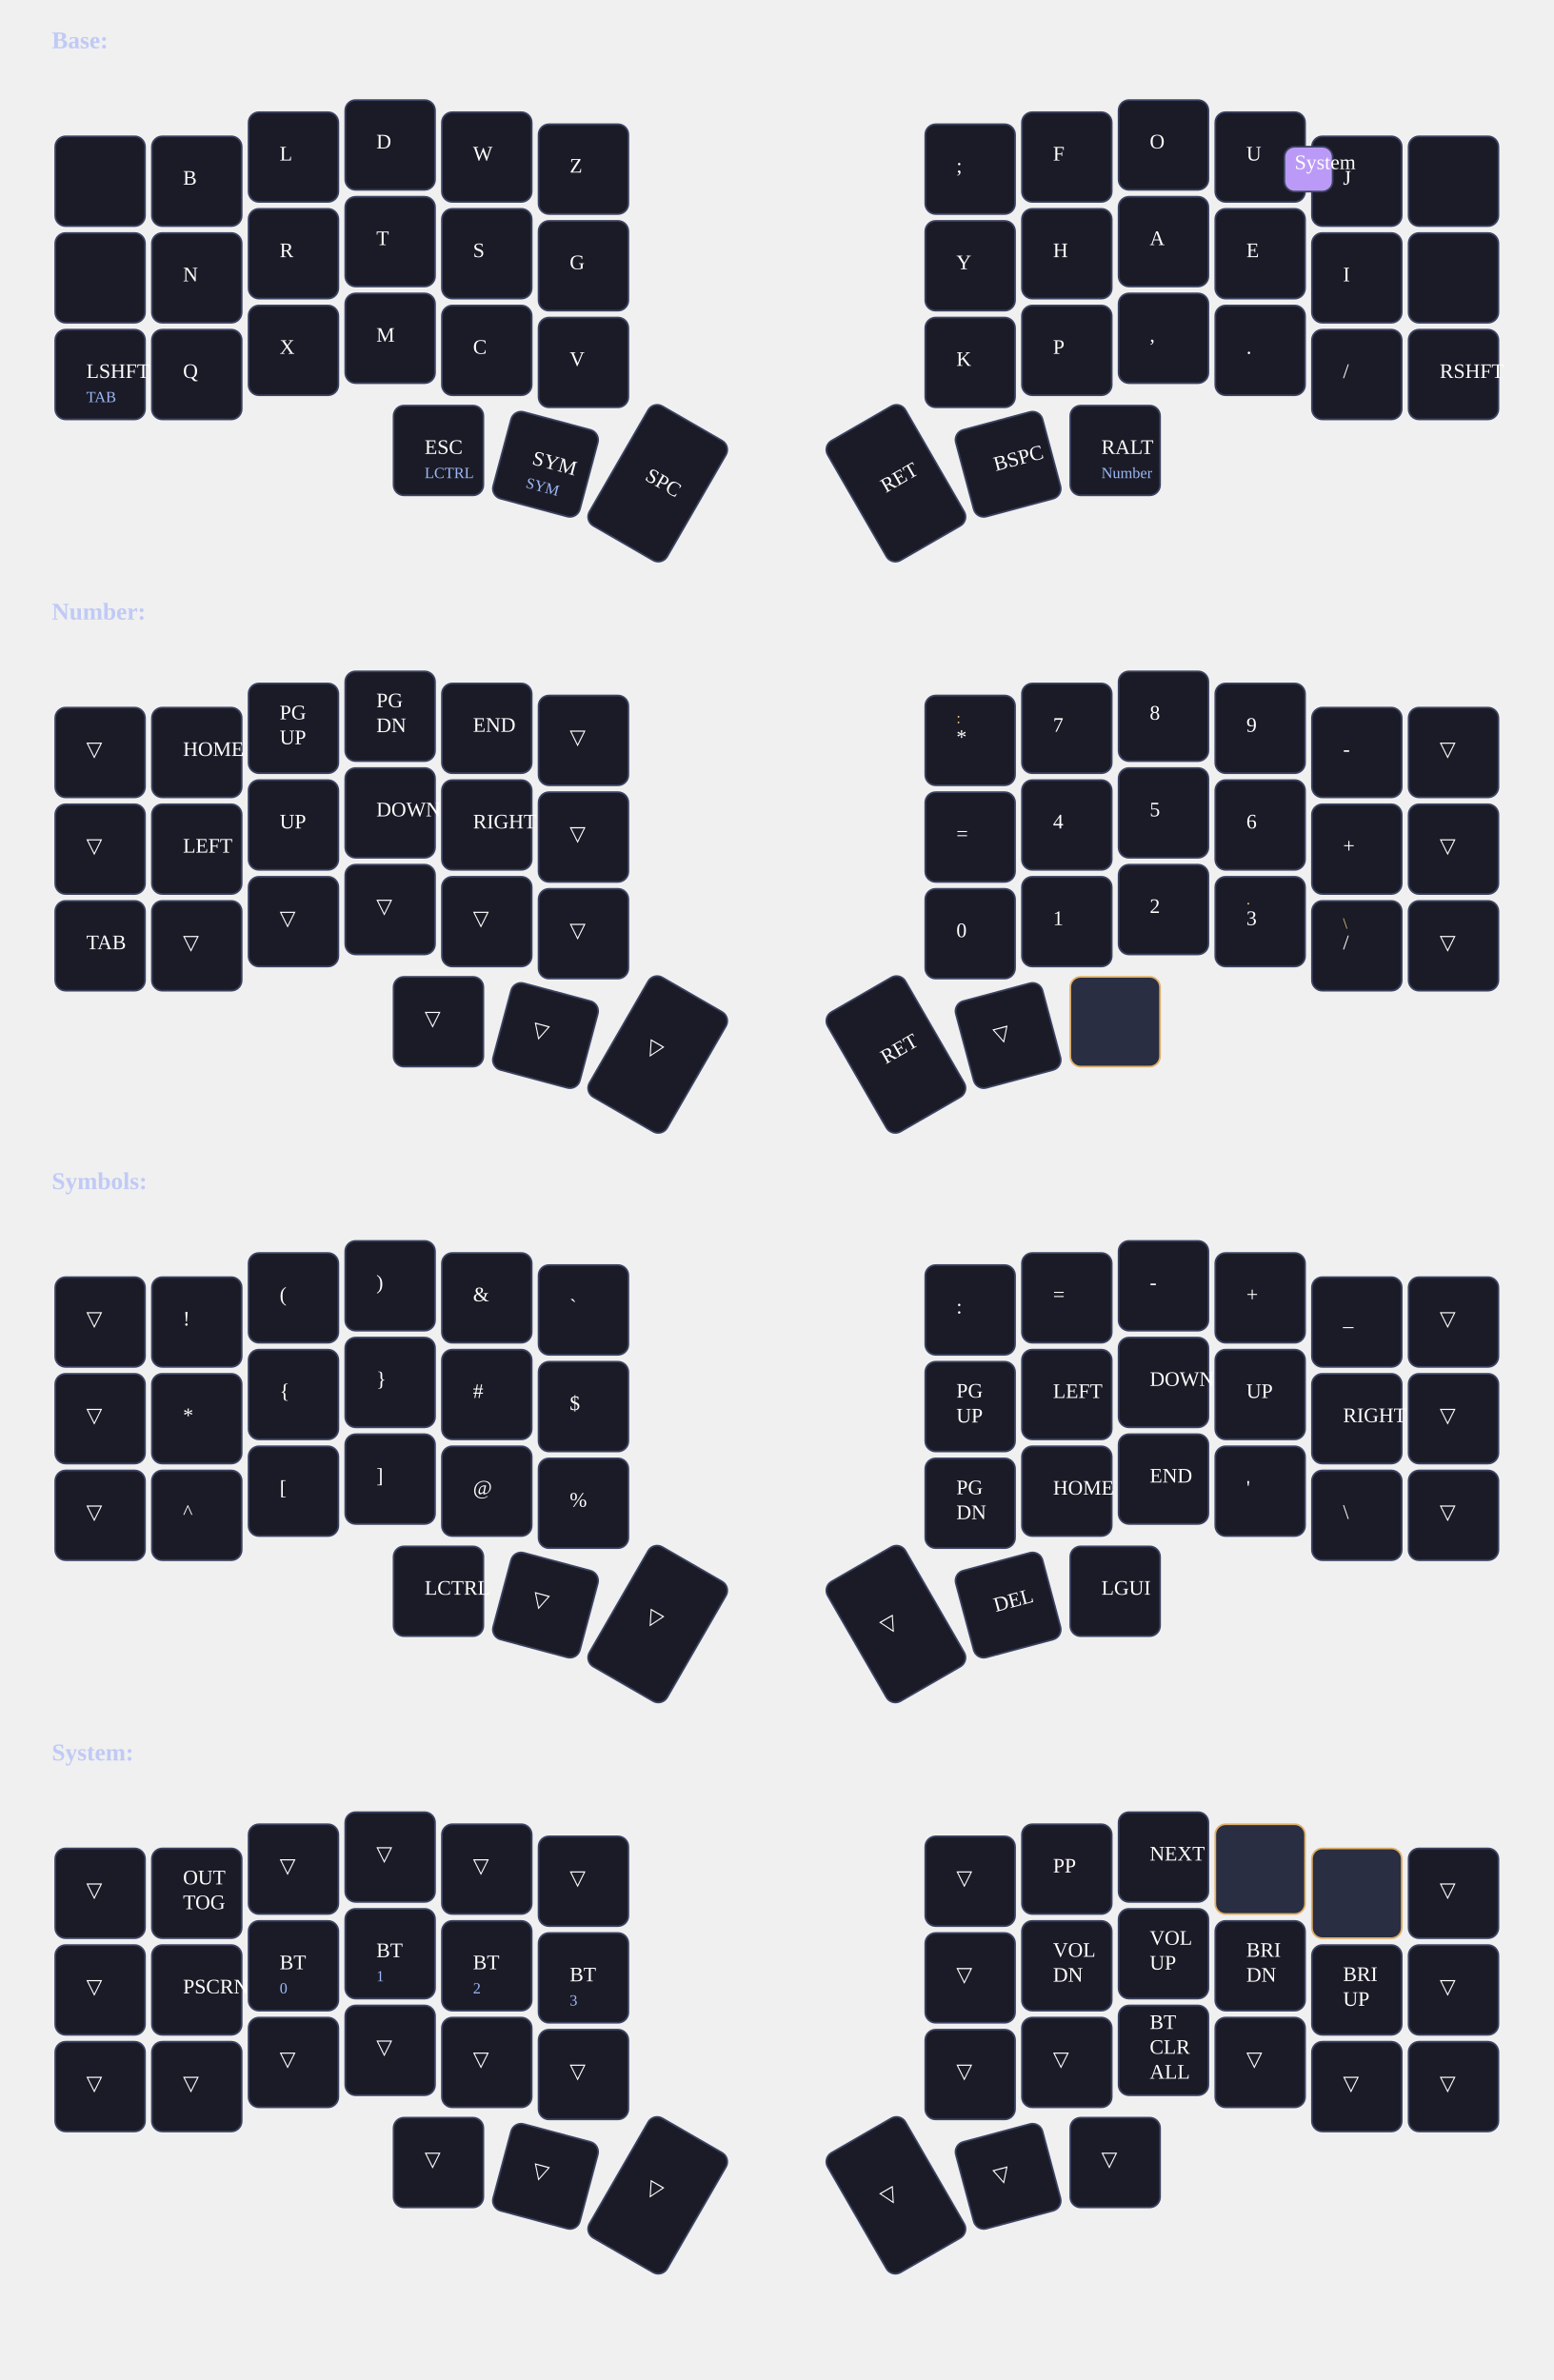
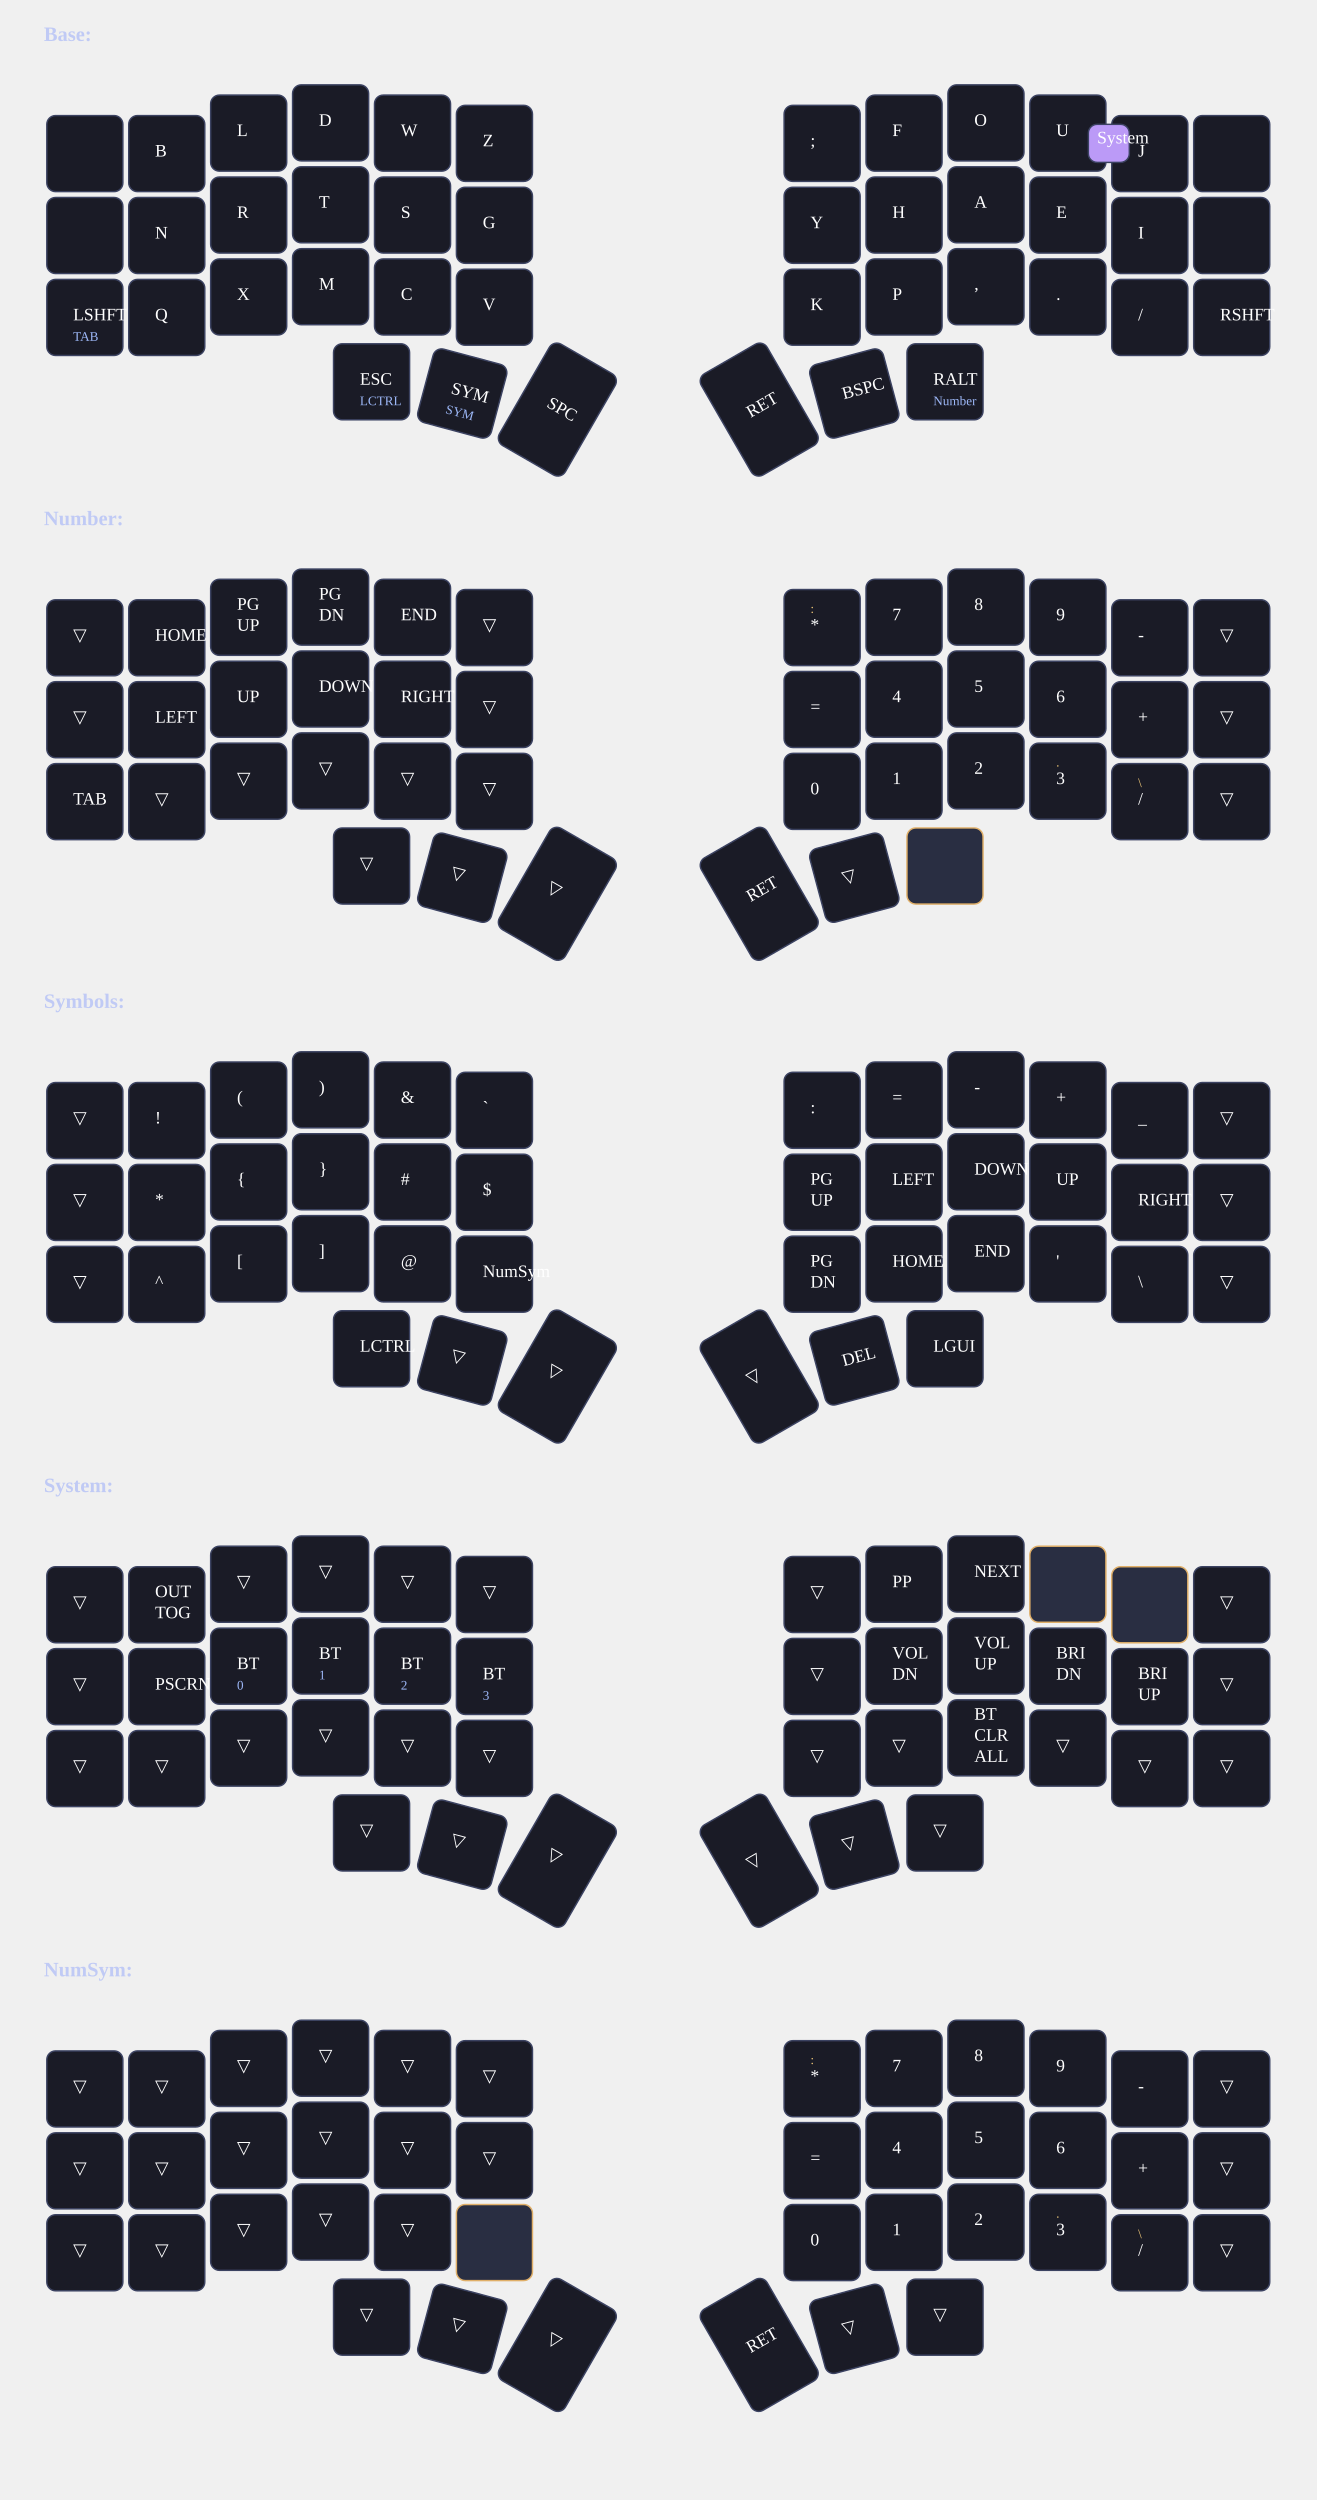
- <svg xmlns="http://www.w3.org/2000/svg" width="900" height="1379" viewBox="0 0 900 1379" class="keymap">
+ <svg xmlns="http://www.w3.org/2000/svg" width="900" height="1709" viewBox="0 0 900 1709" class="keymap">
  <style>.background { fill: #0f0f14; }
.key { fill: #1a1b26; stroke: #3b4261; stroke-width: 1; }
.key.held { fill: #292e42; stroke: #e0af68; stroke-width: 1; }
.key.ghost { stroke-dasharray: 4,4; stroke: #565f89; stroke-width: 1; }
.keycode { font-size: 10px; font-family: monospace; fill: #c0caf5; text-anchor: middle; dominant-baseline: middle; }
text.tap { font-size: 12px; fill: #ffffff; stroke: none; transform: translateX(-8px); }
text.hold { font-size: 9px; fill: #9db8f8; stroke: none; transform: translate(-8px, 2px); }
text.shifted { font-size: 9px; fill: #f0c878; stroke: none; transform: translate(-8px, 4px); }
.label { font-size: 14px; font-weight: bold; fill: #c0caf5; stroke: none; }
.combo { fill: #bb9af7; stroke: #3b4261; stroke-width: 1; }
</style>
  <g transform="translate(30, 0)" class="layer-Base">
    <text x="0" y="28" class="label" id="Base">Base:</text>
    <g transform="translate(0, 56)">
      <g transform="translate(28, 49)" class="key keypos-0">
        <rect rx="6" ry="6" x="-26" y="-26" width="52" height="52" class="key" />
      </g>
      <g transform="translate(84, 49)" class="key keypos-1">
        <rect rx="6" ry="6" x="-26" y="-26" width="52" height="52" class="key" />
        <text x="0" y="2" class="key tap">B</text>
      </g>
      <g transform="translate(140, 35)" class="key keypos-2">
        <rect rx="6" ry="6" x="-26" y="-26" width="52" height="52" class="key" />
        <text x="0" y="2" class="key tap">L</text>
      </g>
      <g transform="translate(196, 28)" class="key keypos-3">
        <rect rx="6" ry="6" x="-26" y="-26" width="52" height="52" class="key" />
        <text x="0" y="2" class="key tap">D</text>
      </g>
      <g transform="translate(252, 35)" class="key keypos-4">
        <rect rx="6" ry="6" x="-26" y="-26" width="52" height="52" class="key" />
        <text x="0" y="2" class="key tap">W</text>
      </g>
      <g transform="translate(308, 42)" class="key keypos-5">
        <rect rx="6" ry="6" x="-26" y="-26" width="52" height="52" class="key" />
        <text x="0" y="2" class="key tap">Z</text>
      </g>
      <g transform="translate(532, 42)" class="key keypos-6">
        <rect rx="6" ry="6" x="-26" y="-26" width="52" height="52" class="key" />
        <text x="0" y="2" class="key tap">;</text>
      </g>
      <g transform="translate(588, 35)" class="key keypos-7">
        <rect rx="6" ry="6" x="-26" y="-26" width="52" height="52" class="key" />
        <text x="0" y="2" class="key tap">F</text>
      </g>
      <g transform="translate(644, 28)" class="key keypos-8">
        <rect rx="6" ry="6" x="-26" y="-26" width="52" height="52" class="key" />
        <text x="0" y="2" class="key tap">O</text>
      </g>
      <g transform="translate(700, 35)" class="key keypos-9">
        <rect rx="6" ry="6" x="-26" y="-26" width="52" height="52" class="key" />
        <text x="0" y="2" class="key tap">U</text>
      </g>
      <g transform="translate(756, 49)" class="key keypos-10">
        <rect rx="6" ry="6" x="-26" y="-26" width="52" height="52" class="key" />
        <text x="0" y="2" class="key tap">J</text>
      </g>
      <g transform="translate(812, 49)" class="key keypos-11">
        <rect rx="6" ry="6" x="-26" y="-26" width="52" height="52" class="key" />
      </g>
      <g transform="translate(28, 105)" class="key keypos-12">
        <rect rx="6" ry="6" x="-26" y="-26" width="52" height="52" class="key" />
      </g>
      <g transform="translate(84, 105)" class="key keypos-13">
        <rect rx="6" ry="6" x="-26" y="-26" width="52" height="52" class="key" />
        <text x="0" y="2" class="key tap">N</text>
      </g>
      <g transform="translate(140, 91)" class="key keypos-14">
        <rect rx="6" ry="6" x="-26" y="-26" width="52" height="52" class="key" />
        <text x="0" y="2" class="key tap">R</text>
      </g>
      <g transform="translate(196, 84)" class="key keypos-15">
        <rect rx="6" ry="6" x="-26" y="-26" width="52" height="52" class="key" />
        <text x="0" y="2" class="key tap">T</text>
      </g>
      <g transform="translate(252, 91)" class="key keypos-16">
        <rect rx="6" ry="6" x="-26" y="-26" width="52" height="52" class="key" />
        <text x="0" y="2" class="key tap">S</text>
      </g>
      <g transform="translate(308, 98)" class="key keypos-17">
        <rect rx="6" ry="6" x="-26" y="-26" width="52" height="52" class="key" />
        <text x="0" y="2" class="key tap">G</text>
      </g>
      <g transform="translate(532, 98)" class="key keypos-18">
        <rect rx="6" ry="6" x="-26" y="-26" width="52" height="52" class="key" />
        <text x="0" y="2" class="key tap">Y</text>
      </g>
      <g transform="translate(588, 91)" class="key keypos-19">
        <rect rx="6" ry="6" x="-26" y="-26" width="52" height="52" class="key" />
        <text x="0" y="2" class="key tap">H</text>
      </g>
      <g transform="translate(644, 84)" class="key keypos-20">
        <rect rx="6" ry="6" x="-26" y="-26" width="52" height="52" class="key" />
        <text x="0" y="2" class="key tap">A</text>
      </g>
      <g transform="translate(700, 91)" class="key keypos-21">
        <rect rx="6" ry="6" x="-26" y="-26" width="52" height="52" class="key" />
        <text x="0" y="2" class="key tap">E</text>
      </g>
      <g transform="translate(756, 105)" class="key keypos-22">
        <rect rx="6" ry="6" x="-26" y="-26" width="52" height="52" class="key" />
        <text x="0" y="2" class="key tap">I</text>
      </g>
      <g transform="translate(812, 105)" class="key keypos-23">
        <rect rx="6" ry="6" x="-26" y="-26" width="52" height="52" class="key" />
      </g>
      <g transform="translate(28, 161)" class="key keypos-24">
        <rect rx="6" ry="6" x="-26" y="-26" width="52" height="52" class="key" />
        <text x="0" y="2" class="key tap">LSHFT</text>
        <text x="0" y="14" class="key hold">TAB</text>
      </g>
      <g transform="translate(84, 161)" class="key keypos-25">
        <rect rx="6" ry="6" x="-26" y="-26" width="52" height="52" class="key" />
        <text x="0" y="2" class="key tap">Q</text>
      </g>
      <g transform="translate(140, 147)" class="key keypos-26">
        <rect rx="6" ry="6" x="-26" y="-26" width="52" height="52" class="key" />
        <text x="0" y="2" class="key tap">X</text>
      </g>
      <g transform="translate(196, 140)" class="key keypos-27">
        <rect rx="6" ry="6" x="-26" y="-26" width="52" height="52" class="key" />
        <text x="0" y="2" class="key tap">M</text>
      </g>
      <g transform="translate(252, 147)" class="key keypos-28">
        <rect rx="6" ry="6" x="-26" y="-26" width="52" height="52" class="key" />
        <text x="0" y="2" class="key tap">C</text>
      </g>
      <g transform="translate(308, 154)" class="key keypos-29">
        <rect rx="6" ry="6" x="-26" y="-26" width="52" height="52" class="key" />
        <text x="0" y="2" class="key tap">V</text>
      </g>
      <g transform="translate(532, 154)" class="key keypos-30">
        <rect rx="6" ry="6" x="-26" y="-26" width="52" height="52" class="key" />
        <text x="0" y="2" class="key tap">K</text>
      </g>
      <g transform="translate(588, 147)" class="key keypos-31">
        <rect rx="6" ry="6" x="-26" y="-26" width="52" height="52" class="key" />
        <text x="0" y="2" class="key tap">P</text>
      </g>
      <g transform="translate(644, 140)" class="key keypos-32">
        <rect rx="6" ry="6" x="-26" y="-26" width="52" height="52" class="key" />
        <text x="0" y="2" class="key tap">,</text>
      </g>
      <g transform="translate(700, 147)" class="key keypos-33">
        <rect rx="6" ry="6" x="-26" y="-26" width="52" height="52" class="key" />
        <text x="0" y="2" class="key tap">.</text>
      </g>
      <g transform="translate(756, 161)" class="key keypos-34">
        <rect rx="6" ry="6" x="-26" y="-26" width="52" height="52" class="key" />
        <text x="0" y="2" class="key tap">/</text>
      </g>
      <g transform="translate(812, 161)" class="key keypos-35">
        <rect rx="6" ry="6" x="-26" y="-26" width="52" height="52" class="key" />
        <text x="0" y="2" class="key tap">RSHFT</text>
      </g>
      <g transform="translate(224, 205)" class="key keypos-36">
        <rect rx="6" ry="6" x="-26" y="-26" width="52" height="52" class="key" />
        <text x="0" y="2" class="key tap">ESC</text>
        <text x="0" y="14" class="key hold">LCTRL</text>
      </g>
      <g transform="translate(286, 213) rotate(15.0)" class="key keypos-37">
        <rect rx="6" ry="6" x="-26" y="-26" width="52" height="52" class="key" />
        <text x="0" y="2" class="key tap">SYM</text>
        <text x="0" y="14" class="key hold">SYM</text>
      </g>
      <g transform="translate(351, 224) rotate(30.0)" class="key keypos-38">
        <rect rx="6" ry="6" x="-26" y="-40" width="52" height="80" class="key" />
        <text x="0" y="2" class="key tap">SPC</text>
      </g>
      <g transform="translate(489, 224) rotate(-30.0)" class="key keypos-39">
        <rect rx="6" ry="6" x="-26" y="-40" width="52" height="80" class="key" />
        <text x="0" y="2" class="key tap">RET</text>
      </g>
      <g transform="translate(554, 213) rotate(-15.0)" class="key keypos-40">
        <rect rx="6" ry="6" x="-26" y="-26" width="52" height="52" class="key" />
        <text x="0" y="2" class="key tap">BSPC</text>
      </g>
      <g transform="translate(616, 205)" class="key keypos-41">
        <rect rx="6" ry="6" x="-26" y="-26" width="52" height="52" class="key" />
        <text x="0" y="2" class="key tap">RALT</text>
        <a href="#Number">
          <text x="0" y="14" class="key hold layer-activator">Number</text>
        </a>
      </g>
      <g class="combo combopos-0">
        <rect rx="6" ry="6" x="714" y="29" width="28" height="26" class="combo" />
        <a href="#System">
          <text x="728" y="42" class="combo tap layer-activator">System</text>
        </a>
      </g>
    </g>
  </g>
  <g transform="translate(30, 331)" class="layer-Number">
    <text x="0" y="28" class="label" id="Number">Number:</text>
    <g transform="translate(0, 56)">
      <g transform="translate(28, 49)" class="key trans keypos-0">
        <rect rx="6" ry="6" x="-26" y="-26" width="52" height="52" class="key trans" />
        <text x="0" y="2" class="key trans tap">▽</text>
      </g>
      <g transform="translate(84, 49)" class="key keypos-1">
        <rect rx="6" ry="6" x="-26" y="-26" width="52" height="52" class="key" />
        <text x="0" y="2" class="key tap">HOME</text>
      </g>
      <g transform="translate(140, 35)" class="key keypos-2">
        <rect rx="6" ry="6" x="-26" y="-26" width="52" height="52" class="key" />
        <text x="0" y="2" class="key tap">
          <tspan x="0" dy="-0.6em">PG</tspan>
          <tspan x="0" dy="1.2em">UP</tspan>
        </text>
      </g>
      <g transform="translate(196, 28)" class="key keypos-3">
        <rect rx="6" ry="6" x="-26" y="-26" width="52" height="52" class="key" />
        <text x="0" y="2" class="key tap">
          <tspan x="0" dy="-0.6em">PG</tspan>
          <tspan x="0" dy="1.2em">DN</tspan>
        </text>
      </g>
      <g transform="translate(252, 35)" class="key keypos-4">
        <rect rx="6" ry="6" x="-26" y="-26" width="52" height="52" class="key" />
        <text x="0" y="2" class="key tap">END</text>
      </g>
      <g transform="translate(308, 42)" class="key trans keypos-5">
        <rect rx="6" ry="6" x="-26" y="-26" width="52" height="52" class="key trans" />
        <text x="0" y="2" class="key trans tap">▽</text>
      </g>
      <g transform="translate(532, 42)" class="key keypos-6">
        <rect rx="6" ry="6" x="-26" y="-26" width="52" height="52" class="key" />
        <text x="0" y="2" class="key tap">*</text>
        <text x="0" y="-14" class="key shifted">:</text>
      </g>
      <g transform="translate(588, 35)" class="key keypos-7">
        <rect rx="6" ry="6" x="-26" y="-26" width="52" height="52" class="key" />
        <text x="0" y="2" class="key tap">7</text>
      </g>
      <g transform="translate(644, 28)" class="key keypos-8">
        <rect rx="6" ry="6" x="-26" y="-26" width="52" height="52" class="key" />
        <text x="0" y="2" class="key tap">8</text>
      </g>
      <g transform="translate(700, 35)" class="key keypos-9">
        <rect rx="6" ry="6" x="-26" y="-26" width="52" height="52" class="key" />
        <text x="0" y="2" class="key tap">9</text>
      </g>
      <g transform="translate(756, 49)" class="key keypos-10">
        <rect rx="6" ry="6" x="-26" y="-26" width="52" height="52" class="key" />
        <text x="0" y="2" class="key tap">-</text>
      </g>
      <g transform="translate(812, 49)" class="key trans keypos-11">
        <rect rx="6" ry="6" x="-26" y="-26" width="52" height="52" class="key trans" />
        <text x="0" y="2" class="key trans tap">▽</text>
      </g>
      <g transform="translate(28, 105)" class="key trans keypos-12">
        <rect rx="6" ry="6" x="-26" y="-26" width="52" height="52" class="key trans" />
        <text x="0" y="2" class="key trans tap">▽</text>
      </g>
      <g transform="translate(84, 105)" class="key keypos-13">
        <rect rx="6" ry="6" x="-26" y="-26" width="52" height="52" class="key" />
        <text x="0" y="2" class="key tap">LEFT</text>
      </g>
      <g transform="translate(140, 91)" class="key keypos-14">
        <rect rx="6" ry="6" x="-26" y="-26" width="52" height="52" class="key" />
        <text x="0" y="2" class="key tap">UP</text>
      </g>
      <g transform="translate(196, 84)" class="key keypos-15">
        <rect rx="6" ry="6" x="-26" y="-26" width="52" height="52" class="key" />
        <text x="0" y="2" class="key tap">DOWN</text>
      </g>
      <g transform="translate(252, 91)" class="key keypos-16">
        <rect rx="6" ry="6" x="-26" y="-26" width="52" height="52" class="key" />
        <text x="0" y="2" class="key tap">RIGHT</text>
      </g>
      <g transform="translate(308, 98)" class="key trans keypos-17">
        <rect rx="6" ry="6" x="-26" y="-26" width="52" height="52" class="key trans" />
        <text x="0" y="2" class="key trans tap">▽</text>
      </g>
      <g transform="translate(532, 98)" class="key keypos-18">
        <rect rx="6" ry="6" x="-26" y="-26" width="52" height="52" class="key" />
        <text x="0" y="2" class="key tap">=</text>
      </g>
      <g transform="translate(588, 91)" class="key keypos-19">
        <rect rx="6" ry="6" x="-26" y="-26" width="52" height="52" class="key" />
        <text x="0" y="2" class="key tap">4</text>
      </g>
      <g transform="translate(644, 84)" class="key keypos-20">
        <rect rx="6" ry="6" x="-26" y="-26" width="52" height="52" class="key" />
        <text x="0" y="2" class="key tap">5</text>
      </g>
      <g transform="translate(700, 91)" class="key keypos-21">
        <rect rx="6" ry="6" x="-26" y="-26" width="52" height="52" class="key" />
        <text x="0" y="2" class="key tap">6</text>
      </g>
      <g transform="translate(756, 105)" class="key keypos-22">
        <rect rx="6" ry="6" x="-26" y="-26" width="52" height="52" class="key" />
        <text x="0" y="2" class="key tap">+</text>
      </g>
      <g transform="translate(812, 105)" class="key trans keypos-23">
        <rect rx="6" ry="6" x="-26" y="-26" width="52" height="52" class="key trans" />
        <text x="0" y="2" class="key trans tap">▽</text>
      </g>
      <g transform="translate(28, 161)" class="key keypos-24">
        <rect rx="6" ry="6" x="-26" y="-26" width="52" height="52" class="key" />
        <text x="0" y="2" class="key tap">TAB</text>
      </g>
      <g transform="translate(84, 161)" class="key trans keypos-25">
        <rect rx="6" ry="6" x="-26" y="-26" width="52" height="52" class="key trans" />
        <text x="0" y="2" class="key trans tap">▽</text>
      </g>
      <g transform="translate(140, 147)" class="key trans keypos-26">
        <rect rx="6" ry="6" x="-26" y="-26" width="52" height="52" class="key trans" />
        <text x="0" y="2" class="key trans tap">▽</text>
      </g>
      <g transform="translate(196, 140)" class="key trans keypos-27">
        <rect rx="6" ry="6" x="-26" y="-26" width="52" height="52" class="key trans" />
        <text x="0" y="2" class="key trans tap">▽</text>
      </g>
      <g transform="translate(252, 147)" class="key trans keypos-28">
        <rect rx="6" ry="6" x="-26" y="-26" width="52" height="52" class="key trans" />
        <text x="0" y="2" class="key trans tap">▽</text>
      </g>
      <g transform="translate(308, 154)" class="key trans keypos-29">
        <rect rx="6" ry="6" x="-26" y="-26" width="52" height="52" class="key trans" />
        <text x="0" y="2" class="key trans tap">▽</text>
      </g>
      <g transform="translate(532, 154)" class="key keypos-30">
        <rect rx="6" ry="6" x="-26" y="-26" width="52" height="52" class="key" />
        <text x="0" y="2" class="key tap">0</text>
      </g>
      <g transform="translate(588, 147)" class="key keypos-31">
        <rect rx="6" ry="6" x="-26" y="-26" width="52" height="52" class="key" />
        <text x="0" y="2" class="key tap">1</text>
      </g>
      <g transform="translate(644, 140)" class="key keypos-32">
        <rect rx="6" ry="6" x="-26" y="-26" width="52" height="52" class="key" />
        <text x="0" y="2" class="key tap">2</text>
      </g>
      <g transform="translate(700, 147)" class="key keypos-33">
        <rect rx="6" ry="6" x="-26" y="-26" width="52" height="52" class="key" />
        <text x="0" y="2" class="key tap">3</text>
        <text x="0" y="-14" class="key shifted">.</text>
      </g>
      <g transform="translate(756, 161)" class="key keypos-34">
        <rect rx="6" ry="6" x="-26" y="-26" width="52" height="52" class="key" />
        <text x="0" y="2" class="key tap">/</text>
        <text x="0" y="-14" class="key shifted">\</text>
      </g>
      <g transform="translate(812, 161)" class="key trans keypos-35">
        <rect rx="6" ry="6" x="-26" y="-26" width="52" height="52" class="key trans" />
        <text x="0" y="2" class="key trans tap">▽</text>
      </g>
      <g transform="translate(224, 205)" class="key trans keypos-36">
        <rect rx="6" ry="6" x="-26" y="-26" width="52" height="52" class="key trans" />
        <text x="0" y="2" class="key trans tap">▽</text>
      </g>
      <g transform="translate(286, 213) rotate(15.0)" class="key trans keypos-37">
        <rect rx="6" ry="6" x="-26" y="-26" width="52" height="52" class="key trans" />
        <text x="0" y="2" class="key trans tap">▽</text>
      </g>
      <g transform="translate(351, 224) rotate(30.0)" class="key trans keypos-38">
        <rect rx="6" ry="6" x="-26" y="-40" width="52" height="80" class="key trans" />
        <text x="0" y="2" class="key trans tap">▽</text>
      </g>
      <g transform="translate(489, 224) rotate(-30.0)" class="key keypos-39">
        <rect rx="6" ry="6" x="-26" y="-40" width="52" height="80" class="key" />
        <text x="0" y="2" class="key tap">RET</text>
      </g>
      <g transform="translate(554, 213) rotate(-15.0)" class="key trans keypos-40">
        <rect rx="6" ry="6" x="-26" y="-26" width="52" height="52" class="key trans" />
        <text x="0" y="2" class="key trans tap">▽</text>
      </g>
      <g transform="translate(616, 205)" class="key held keypos-41">
        <rect rx="6" ry="6" x="-26" y="-26" width="52" height="52" class="key held" />
      </g>
    </g>
  </g>
  <g transform="translate(30, 661)" class="layer-Symbols">
    <text x="0" y="28" class="label" id="Symbols">Symbols:</text>
    <g transform="translate(0, 56)">
      <g transform="translate(28, 49)" class="key trans keypos-0">
        <rect rx="6" ry="6" x="-26" y="-26" width="52" height="52" class="key trans" />
        <text x="0" y="2" class="key trans tap">▽</text>
      </g>
      <g transform="translate(84, 49)" class="key keypos-1">
        <rect rx="6" ry="6" x="-26" y="-26" width="52" height="52" class="key" />
        <text x="0" y="2" class="key tap">!</text>
      </g>
      <g transform="translate(140, 35)" class="key keypos-2">
        <rect rx="6" ry="6" x="-26" y="-26" width="52" height="52" class="key" />
        <text x="0" y="2" class="key tap">(</text>
      </g>
      <g transform="translate(196, 28)" class="key keypos-3">
        <rect rx="6" ry="6" x="-26" y="-26" width="52" height="52" class="key" />
        <text x="0" y="2" class="key tap">)</text>
      </g>
      <g transform="translate(252, 35)" class="key keypos-4">
        <rect rx="6" ry="6" x="-26" y="-26" width="52" height="52" class="key" />
        <text x="0" y="2" class="key tap">&amp;</text>
      </g>
      <g transform="translate(308, 42)" class="key keypos-5">
        <rect rx="6" ry="6" x="-26" y="-26" width="52" height="52" class="key" />
        <text x="0" y="2" class="key tap">`</text>
      </g>
      <g transform="translate(532, 42)" class="key keypos-6">
        <rect rx="6" ry="6" x="-26" y="-26" width="52" height="52" class="key" />
        <text x="0" y="2" class="key tap">:</text>
      </g>
      <g transform="translate(588, 35)" class="key keypos-7">
        <rect rx="6" ry="6" x="-26" y="-26" width="52" height="52" class="key" />
        <text x="0" y="2" class="key tap">=</text>
      </g>
      <g transform="translate(644, 28)" class="key keypos-8">
        <rect rx="6" ry="6" x="-26" y="-26" width="52" height="52" class="key" />
        <text x="0" y="2" class="key tap">-</text>
      </g>
      <g transform="translate(700, 35)" class="key keypos-9">
        <rect rx="6" ry="6" x="-26" y="-26" width="52" height="52" class="key" />
        <text x="0" y="2" class="key tap">+</text>
      </g>
      <g transform="translate(756, 49)" class="key keypos-10">
        <rect rx="6" ry="6" x="-26" y="-26" width="52" height="52" class="key" />
        <text x="0" y="2" class="key tap">_</text>
      </g>
      <g transform="translate(812, 49)" class="key trans keypos-11">
        <rect rx="6" ry="6" x="-26" y="-26" width="52" height="52" class="key trans" />
        <text x="0" y="2" class="key trans tap">▽</text>
      </g>
      <g transform="translate(28, 105)" class="key trans keypos-12">
        <rect rx="6" ry="6" x="-26" y="-26" width="52" height="52" class="key trans" />
        <text x="0" y="2" class="key trans tap">▽</text>
      </g>
      <g transform="translate(84, 105)" class="key keypos-13">
        <rect rx="6" ry="6" x="-26" y="-26" width="52" height="52" class="key" />
        <text x="0" y="2" class="key tap">*</text>
      </g>
      <g transform="translate(140, 91)" class="key keypos-14">
        <rect rx="6" ry="6" x="-26" y="-26" width="52" height="52" class="key" />
        <text x="0" y="2" class="key tap">{</text>
      </g>
      <g transform="translate(196, 84)" class="key keypos-15">
        <rect rx="6" ry="6" x="-26" y="-26" width="52" height="52" class="key" />
        <text x="0" y="2" class="key tap">}</text>
      </g>
      <g transform="translate(252, 91)" class="key keypos-16">
        <rect rx="6" ry="6" x="-26" y="-26" width="52" height="52" class="key" />
        <text x="0" y="2" class="key tap">#</text>
      </g>
      <g transform="translate(308, 98)" class="key keypos-17">
        <rect rx="6" ry="6" x="-26" y="-26" width="52" height="52" class="key" />
        <text x="0" y="2" class="key tap">$</text>
      </g>
      <g transform="translate(532, 98)" class="key keypos-18">
        <rect rx="6" ry="6" x="-26" y="-26" width="52" height="52" class="key" />
        <text x="0" y="2" class="key tap">
          <tspan x="0" dy="-0.6em">PG</tspan>
          <tspan x="0" dy="1.2em">UP</tspan>
        </text>
      </g>
      <g transform="translate(588, 91)" class="key keypos-19">
        <rect rx="6" ry="6" x="-26" y="-26" width="52" height="52" class="key" />
        <text x="0" y="2" class="key tap">LEFT</text>
      </g>
      <g transform="translate(644, 84)" class="key keypos-20">
        <rect rx="6" ry="6" x="-26" y="-26" width="52" height="52" class="key" />
        <text x="0" y="2" class="key tap">DOWN</text>
      </g>
      <g transform="translate(700, 91)" class="key keypos-21">
        <rect rx="6" ry="6" x="-26" y="-26" width="52" height="52" class="key" />
        <text x="0" y="2" class="key tap">UP</text>
      </g>
      <g transform="translate(756, 105)" class="key keypos-22">
        <rect rx="6" ry="6" x="-26" y="-26" width="52" height="52" class="key" />
        <text x="0" y="2" class="key tap">RIGHT</text>
      </g>
      <g transform="translate(812, 105)" class="key trans keypos-23">
        <rect rx="6" ry="6" x="-26" y="-26" width="52" height="52" class="key trans" />
        <text x="0" y="2" class="key trans tap">▽</text>
      </g>
      <g transform="translate(28, 161)" class="key trans keypos-24">
        <rect rx="6" ry="6" x="-26" y="-26" width="52" height="52" class="key trans" />
        <text x="0" y="2" class="key trans tap">▽</text>
      </g>
      <g transform="translate(84, 161)" class="key keypos-25">
        <rect rx="6" ry="6" x="-26" y="-26" width="52" height="52" class="key" />
        <text x="0" y="2" class="key tap">^</text>
      </g>
      <g transform="translate(140, 147)" class="key keypos-26">
        <rect rx="6" ry="6" x="-26" y="-26" width="52" height="52" class="key" />
        <text x="0" y="2" class="key tap">[</text>
      </g>
      <g transform="translate(196, 140)" class="key keypos-27">
        <rect rx="6" ry="6" x="-26" y="-26" width="52" height="52" class="key" />
        <text x="0" y="2" class="key tap">]</text>
      </g>
      <g transform="translate(252, 147)" class="key keypos-28">
        <rect rx="6" ry="6" x="-26" y="-26" width="52" height="52" class="key" />
        <text x="0" y="2" class="key tap">@</text>
      </g>
      <g transform="translate(308, 154)" class="key keypos-29">
        <rect rx="6" ry="6" x="-26" y="-26" width="52" height="52" class="key" />
-         <text x="0" y="2" class="key tap">%</text>
+         <a href="#NumSym">
+           <text x="0" y="2" class="key tap layer-activator">NumSym</text>
+         </a>
      </g>
      <g transform="translate(532, 154)" class="key keypos-30">
        <rect rx="6" ry="6" x="-26" y="-26" width="52" height="52" class="key" />
        <text x="0" y="2" class="key tap">
          <tspan x="0" dy="-0.6em">PG</tspan>
          <tspan x="0" dy="1.2em">DN</tspan>
        </text>
      </g>
      <g transform="translate(588, 147)" class="key keypos-31">
        <rect rx="6" ry="6" x="-26" y="-26" width="52" height="52" class="key" />
        <text x="0" y="2" class="key tap">HOME</text>
      </g>
      <g transform="translate(644, 140)" class="key keypos-32">
        <rect rx="6" ry="6" x="-26" y="-26" width="52" height="52" class="key" />
        <text x="0" y="2" class="key tap">END</text>
      </g>
      <g transform="translate(700, 147)" class="key keypos-33">
        <rect rx="6" ry="6" x="-26" y="-26" width="52" height="52" class="key" />
        <text x="0" y="2" class="key tap">'</text>
      </g>
      <g transform="translate(756, 161)" class="key keypos-34">
        <rect rx="6" ry="6" x="-26" y="-26" width="52" height="52" class="key" />
        <text x="0" y="2" class="key tap">\</text>
      </g>
      <g transform="translate(812, 161)" class="key trans keypos-35">
        <rect rx="6" ry="6" x="-26" y="-26" width="52" height="52" class="key trans" />
        <text x="0" y="2" class="key trans tap">▽</text>
      </g>
      <g transform="translate(224, 205)" class="key keypos-36">
        <rect rx="6" ry="6" x="-26" y="-26" width="52" height="52" class="key" />
        <text x="0" y="2" class="key tap">LCTRL</text>
      </g>
      <g transform="translate(286, 213) rotate(15.0)" class="key trans keypos-37">
        <rect rx="6" ry="6" x="-26" y="-26" width="52" height="52" class="key trans" />
        <text x="0" y="2" class="key trans tap">▽</text>
      </g>
      <g transform="translate(351, 224) rotate(30.0)" class="key trans keypos-38">
        <rect rx="6" ry="6" x="-26" y="-40" width="52" height="80" class="key trans" />
        <text x="0" y="2" class="key trans tap">▽</text>
      </g>
      <g transform="translate(489, 224) rotate(-30.0)" class="key trans keypos-39">
        <rect rx="6" ry="6" x="-26" y="-40" width="52" height="80" class="key trans" />
        <text x="0" y="2" class="key trans tap">▽</text>
      </g>
      <g transform="translate(554, 213) rotate(-15.0)" class="key keypos-40">
        <rect rx="6" ry="6" x="-26" y="-26" width="52" height="52" class="key" />
        <text x="0" y="2" class="key tap">DEL</text>
      </g>
      <g transform="translate(616, 205)" class="key keypos-41">
        <rect rx="6" ry="6" x="-26" y="-26" width="52" height="52" class="key" />
        <text x="0" y="2" class="key tap">LGUI</text>
      </g>
    </g>
  </g>
  <g transform="translate(30, 992)" class="layer-System">
    <text x="0" y="28" class="label" id="System">System:</text>
    <g transform="translate(0, 56)">
      <g transform="translate(28, 49)" class="key trans keypos-0">
        <rect rx="6" ry="6" x="-26" y="-26" width="52" height="52" class="key trans" />
        <text x="0" y="2" class="key trans tap">▽</text>
      </g>
      <g transform="translate(84, 49)" class="key keypos-1">
        <rect rx="6" ry="6" x="-26" y="-26" width="52" height="52" class="key" />
        <text x="0" y="2" class="key tap">
          <tspan x="0" dy="-0.6em">OUT</tspan>
          <tspan x="0" dy="1.2em">TOG</tspan>
        </text>
      </g>
      <g transform="translate(140, 35)" class="key trans keypos-2">
        <rect rx="6" ry="6" x="-26" y="-26" width="52" height="52" class="key trans" />
        <text x="0" y="2" class="key trans tap">▽</text>
      </g>
      <g transform="translate(196, 28)" class="key trans keypos-3">
        <rect rx="6" ry="6" x="-26" y="-26" width="52" height="52" class="key trans" />
        <text x="0" y="2" class="key trans tap">▽</text>
      </g>
      <g transform="translate(252, 35)" class="key trans keypos-4">
        <rect rx="6" ry="6" x="-26" y="-26" width="52" height="52" class="key trans" />
        <text x="0" y="2" class="key trans tap">▽</text>
      </g>
      <g transform="translate(308, 42)" class="key trans keypos-5">
        <rect rx="6" ry="6" x="-26" y="-26" width="52" height="52" class="key trans" />
        <text x="0" y="2" class="key trans tap">▽</text>
      </g>
      <g transform="translate(532, 42)" class="key trans keypos-6">
        <rect rx="6" ry="6" x="-26" y="-26" width="52" height="52" class="key trans" />
        <text x="0" y="2" class="key trans tap">▽</text>
      </g>
      <g transform="translate(588, 35)" class="key keypos-7">
        <rect rx="6" ry="6" x="-26" y="-26" width="52" height="52" class="key" />
        <text x="0" y="2" class="key tap">PP</text>
      </g>
      <g transform="translate(644, 28)" class="key keypos-8">
        <rect rx="6" ry="6" x="-26" y="-26" width="52" height="52" class="key" />
        <text x="0" y="2" class="key tap">NEXT</text>
      </g>
      <g transform="translate(700, 35)" class="key held keypos-9">
        <rect rx="6" ry="6" x="-26" y="-26" width="52" height="52" class="key held" />
      </g>
      <g transform="translate(756, 49)" class="key held keypos-10">
        <rect rx="6" ry="6" x="-26" y="-26" width="52" height="52" class="key held" />
      </g>
      <g transform="translate(812, 49)" class="key trans keypos-11">
        <rect rx="6" ry="6" x="-26" y="-26" width="52" height="52" class="key trans" />
        <text x="0" y="2" class="key trans tap">▽</text>
      </g>
      <g transform="translate(28, 105)" class="key trans keypos-12">
        <rect rx="6" ry="6" x="-26" y="-26" width="52" height="52" class="key trans" />
        <text x="0" y="2" class="key trans tap">▽</text>
      </g>
      <g transform="translate(84, 105)" class="key keypos-13">
        <rect rx="6" ry="6" x="-26" y="-26" width="52" height="52" class="key" />
        <text x="0" y="2" class="key tap">PSCRN</text>
      </g>
      <g transform="translate(140, 91)" class="key keypos-14">
        <rect rx="6" ry="6" x="-26" y="-26" width="52" height="52" class="key" />
        <text x="0" y="2" class="key tap">BT</text>
        <text x="0" y="14" class="key hold">0</text>
      </g>
      <g transform="translate(196, 84)" class="key keypos-15">
        <rect rx="6" ry="6" x="-26" y="-26" width="52" height="52" class="key" />
        <text x="0" y="2" class="key tap">BT</text>
        <text x="0" y="14" class="key hold">1</text>
      </g>
      <g transform="translate(252, 91)" class="key keypos-16">
        <rect rx="6" ry="6" x="-26" y="-26" width="52" height="52" class="key" />
        <text x="0" y="2" class="key tap">BT</text>
        <text x="0" y="14" class="key hold">2</text>
      </g>
      <g transform="translate(308, 98)" class="key keypos-17">
        <rect rx="6" ry="6" x="-26" y="-26" width="52" height="52" class="key" />
        <text x="0" y="2" class="key tap">BT</text>
        <text x="0" y="14" class="key hold">3</text>
      </g>
      <g transform="translate(532, 98)" class="key trans keypos-18">
        <rect rx="6" ry="6" x="-26" y="-26" width="52" height="52" class="key trans" />
        <text x="0" y="2" class="key trans tap">▽</text>
      </g>
      <g transform="translate(588, 91)" class="key keypos-19">
        <rect rx="6" ry="6" x="-26" y="-26" width="52" height="52" class="key" />
        <text x="0" y="2" class="key tap">
          <tspan x="0" dy="-0.6em">VOL</tspan>
          <tspan x="0" dy="1.2em">DN</tspan>
        </text>
      </g>
      <g transform="translate(644, 84)" class="key keypos-20">
        <rect rx="6" ry="6" x="-26" y="-26" width="52" height="52" class="key" />
        <text x="0" y="2" class="key tap">
          <tspan x="0" dy="-0.6em">VOL</tspan>
          <tspan x="0" dy="1.2em">UP</tspan>
        </text>
      </g>
      <g transform="translate(700, 91)" class="key keypos-21">
        <rect rx="6" ry="6" x="-26" y="-26" width="52" height="52" class="key" />
        <text x="0" y="2" class="key tap">
          <tspan x="0" dy="-0.6em">BRI</tspan>
          <tspan x="0" dy="1.2em">DN</tspan>
        </text>
      </g>
      <g transform="translate(756, 105)" class="key keypos-22">
        <rect rx="6" ry="6" x="-26" y="-26" width="52" height="52" class="key" />
        <text x="0" y="2" class="key tap">
          <tspan x="0" dy="-0.6em">BRI</tspan>
          <tspan x="0" dy="1.2em">UP</tspan>
        </text>
      </g>
      <g transform="translate(812, 105)" class="key trans keypos-23">
        <rect rx="6" ry="6" x="-26" y="-26" width="52" height="52" class="key trans" />
        <text x="0" y="2" class="key trans tap">▽</text>
      </g>
      <g transform="translate(28, 161)" class="key trans keypos-24">
        <rect rx="6" ry="6" x="-26" y="-26" width="52" height="52" class="key trans" />
        <text x="0" y="2" class="key trans tap">▽</text>
      </g>
      <g transform="translate(84, 161)" class="key trans keypos-25">
        <rect rx="6" ry="6" x="-26" y="-26" width="52" height="52" class="key trans" />
        <text x="0" y="2" class="key trans tap">▽</text>
      </g>
      <g transform="translate(140, 147)" class="key trans keypos-26">
        <rect rx="6" ry="6" x="-26" y="-26" width="52" height="52" class="key trans" />
        <text x="0" y="2" class="key trans tap">▽</text>
      </g>
      <g transform="translate(196, 140)" class="key trans keypos-27">
        <rect rx="6" ry="6" x="-26" y="-26" width="52" height="52" class="key trans" />
        <text x="0" y="2" class="key trans tap">▽</text>
      </g>
      <g transform="translate(252, 147)" class="key trans keypos-28">
        <rect rx="6" ry="6" x="-26" y="-26" width="52" height="52" class="key trans" />
        <text x="0" y="2" class="key trans tap">▽</text>
      </g>
      <g transform="translate(308, 154)" class="key trans keypos-29">
        <rect rx="6" ry="6" x="-26" y="-26" width="52" height="52" class="key trans" />
        <text x="0" y="2" class="key trans tap">▽</text>
      </g>
      <g transform="translate(532, 154)" class="key trans keypos-30">
        <rect rx="6" ry="6" x="-26" y="-26" width="52" height="52" class="key trans" />
        <text x="0" y="2" class="key trans tap">▽</text>
      </g>
      <g transform="translate(588, 147)" class="key trans keypos-31">
        <rect rx="6" ry="6" x="-26" y="-26" width="52" height="52" class="key trans" />
        <text x="0" y="2" class="key trans tap">▽</text>
      </g>
      <g transform="translate(644, 140)" class="key keypos-32">
        <rect rx="6" ry="6" x="-26" y="-26" width="52" height="52" class="key" />
        <text x="0" y="2" class="key tap">
          <tspan x="0" dy="-1.2em">BT</tspan>
          <tspan x="0" dy="1.2em">CLR</tspan>
          <tspan x="0" dy="1.2em">ALL</tspan>
        </text>
      </g>
      <g transform="translate(700, 147)" class="key trans keypos-33">
        <rect rx="6" ry="6" x="-26" y="-26" width="52" height="52" class="key trans" />
        <text x="0" y="2" class="key trans tap">▽</text>
      </g>
      <g transform="translate(756, 161)" class="key trans keypos-34">
        <rect rx="6" ry="6" x="-26" y="-26" width="52" height="52" class="key trans" />
        <text x="0" y="2" class="key trans tap">▽</text>
      </g>
      <g transform="translate(812, 161)" class="key trans keypos-35">
        <rect rx="6" ry="6" x="-26" y="-26" width="52" height="52" class="key trans" />
        <text x="0" y="2" class="key trans tap">▽</text>
      </g>
      <g transform="translate(224, 205)" class="key trans keypos-36">
        <rect rx="6" ry="6" x="-26" y="-26" width="52" height="52" class="key trans" />
        <text x="0" y="2" class="key trans tap">▽</text>
      </g>
      <g transform="translate(286, 213) rotate(15.0)" class="key trans keypos-37">
        <rect rx="6" ry="6" x="-26" y="-26" width="52" height="52" class="key trans" />
        <text x="0" y="2" class="key trans tap">▽</text>
      </g>
      <g transform="translate(351, 224) rotate(30.0)" class="key trans keypos-38">
        <rect rx="6" ry="6" x="-26" y="-40" width="52" height="80" class="key trans" />
        <text x="0" y="2" class="key trans tap">▽</text>
      </g>
      <g transform="translate(489, 224) rotate(-30.0)" class="key trans keypos-39">
        <rect rx="6" ry="6" x="-26" y="-40" width="52" height="80" class="key trans" />
        <text x="0" y="2" class="key trans tap">▽</text>
      </g>
      <g transform="translate(554, 213) rotate(-15.0)" class="key trans keypos-40">
        <rect rx="6" ry="6" x="-26" y="-26" width="52" height="52" class="key trans" />
        <text x="0" y="2" class="key trans tap">▽</text>
      </g>
      <g transform="translate(616, 205)" class="key trans keypos-41">
        <rect rx="6" ry="6" x="-26" y="-26" width="52" height="52" class="key trans" />
        <text x="0" y="2" class="key trans tap">▽</text>
      </g>
    </g>
  </g>
+   <g transform="translate(30, 1323)" class="layer-NumSym">
+     <text x="0" y="28" class="label" id="NumSym">NumSym:</text>
+     <g transform="translate(0, 56)">
+       <g transform="translate(28, 49)" class="key trans keypos-0">
+         <rect rx="6" ry="6" x="-26" y="-26" width="52" height="52" class="key trans" />
+         <text x="0" y="2" class="key trans tap">▽</text>
+       </g>
+       <g transform="translate(84, 49)" class="key trans keypos-1">
+         <rect rx="6" ry="6" x="-26" y="-26" width="52" height="52" class="key trans" />
+         <text x="0" y="2" class="key trans tap">▽</text>
+       </g>
+       <g transform="translate(140, 35)" class="key trans keypos-2">
+         <rect rx="6" ry="6" x="-26" y="-26" width="52" height="52" class="key trans" />
+         <text x="0" y="2" class="key trans tap">▽</text>
+       </g>
+       <g transform="translate(196, 28)" class="key trans keypos-3">
+         <rect rx="6" ry="6" x="-26" y="-26" width="52" height="52" class="key trans" />
+         <text x="0" y="2" class="key trans tap">▽</text>
+       </g>
+       <g transform="translate(252, 35)" class="key trans keypos-4">
+         <rect rx="6" ry="6" x="-26" y="-26" width="52" height="52" class="key trans" />
+         <text x="0" y="2" class="key trans tap">▽</text>
+       </g>
+       <g transform="translate(308, 42)" class="key trans keypos-5">
+         <rect rx="6" ry="6" x="-26" y="-26" width="52" height="52" class="key trans" />
+         <text x="0" y="2" class="key trans tap">▽</text>
+       </g>
+       <g transform="translate(532, 42)" class="key keypos-6">
+         <rect rx="6" ry="6" x="-26" y="-26" width="52" height="52" class="key" />
+         <text x="0" y="2" class="key tap">*</text>
+         <text x="0" y="-14" class="key shifted">:</text>
+       </g>
+       <g transform="translate(588, 35)" class="key keypos-7">
+         <rect rx="6" ry="6" x="-26" y="-26" width="52" height="52" class="key" />
+         <text x="0" y="2" class="key tap">7</text>
+       </g>
+       <g transform="translate(644, 28)" class="key keypos-8">
+         <rect rx="6" ry="6" x="-26" y="-26" width="52" height="52" class="key" />
+         <text x="0" y="2" class="key tap">8</text>
+       </g>
+       <g transform="translate(700, 35)" class="key keypos-9">
+         <rect rx="6" ry="6" x="-26" y="-26" width="52" height="52" class="key" />
+         <text x="0" y="2" class="key tap">9</text>
+       </g>
+       <g transform="translate(756, 49)" class="key keypos-10">
+         <rect rx="6" ry="6" x="-26" y="-26" width="52" height="52" class="key" />
+         <text x="0" y="2" class="key tap">-</text>
+       </g>
+       <g transform="translate(812, 49)" class="key trans keypos-11">
+         <rect rx="6" ry="6" x="-26" y="-26" width="52" height="52" class="key trans" />
+         <text x="0" y="2" class="key trans tap">▽</text>
+       </g>
+       <g transform="translate(28, 105)" class="key trans keypos-12">
+         <rect rx="6" ry="6" x="-26" y="-26" width="52" height="52" class="key trans" />
+         <text x="0" y="2" class="key trans tap">▽</text>
+       </g>
+       <g transform="translate(84, 105)" class="key trans keypos-13">
+         <rect rx="6" ry="6" x="-26" y="-26" width="52" height="52" class="key trans" />
+         <text x="0" y="2" class="key trans tap">▽</text>
+       </g>
+       <g transform="translate(140, 91)" class="key trans keypos-14">
+         <rect rx="6" ry="6" x="-26" y="-26" width="52" height="52" class="key trans" />
+         <text x="0" y="2" class="key trans tap">▽</text>
+       </g>
+       <g transform="translate(196, 84)" class="key trans keypos-15">
+         <rect rx="6" ry="6" x="-26" y="-26" width="52" height="52" class="key trans" />
+         <text x="0" y="2" class="key trans tap">▽</text>
+       </g>
+       <g transform="translate(252, 91)" class="key trans keypos-16">
+         <rect rx="6" ry="6" x="-26" y="-26" width="52" height="52" class="key trans" />
+         <text x="0" y="2" class="key trans tap">▽</text>
+       </g>
+       <g transform="translate(308, 98)" class="key trans keypos-17">
+         <rect rx="6" ry="6" x="-26" y="-26" width="52" height="52" class="key trans" />
+         <text x="0" y="2" class="key trans tap">▽</text>
+       </g>
+       <g transform="translate(532, 98)" class="key keypos-18">
+         <rect rx="6" ry="6" x="-26" y="-26" width="52" height="52" class="key" />
+         <text x="0" y="2" class="key tap">=</text>
+       </g>
+       <g transform="translate(588, 91)" class="key keypos-19">
+         <rect rx="6" ry="6" x="-26" y="-26" width="52" height="52" class="key" />
+         <text x="0" y="2" class="key tap">4</text>
+       </g>
+       <g transform="translate(644, 84)" class="key keypos-20">
+         <rect rx="6" ry="6" x="-26" y="-26" width="52" height="52" class="key" />
+         <text x="0" y="2" class="key tap">5</text>
+       </g>
+       <g transform="translate(700, 91)" class="key keypos-21">
+         <rect rx="6" ry="6" x="-26" y="-26" width="52" height="52" class="key" />
+         <text x="0" y="2" class="key tap">6</text>
+       </g>
+       <g transform="translate(756, 105)" class="key keypos-22">
+         <rect rx="6" ry="6" x="-26" y="-26" width="52" height="52" class="key" />
+         <text x="0" y="2" class="key tap">+</text>
+       </g>
+       <g transform="translate(812, 105)" class="key trans keypos-23">
+         <rect rx="6" ry="6" x="-26" y="-26" width="52" height="52" class="key trans" />
+         <text x="0" y="2" class="key trans tap">▽</text>
+       </g>
+       <g transform="translate(28, 161)" class="key trans keypos-24">
+         <rect rx="6" ry="6" x="-26" y="-26" width="52" height="52" class="key trans" />
+         <text x="0" y="2" class="key trans tap">▽</text>
+       </g>
+       <g transform="translate(84, 161)" class="key trans keypos-25">
+         <rect rx="6" ry="6" x="-26" y="-26" width="52" height="52" class="key trans" />
+         <text x="0" y="2" class="key trans tap">▽</text>
+       </g>
+       <g transform="translate(140, 147)" class="key trans keypos-26">
+         <rect rx="6" ry="6" x="-26" y="-26" width="52" height="52" class="key trans" />
+         <text x="0" y="2" class="key trans tap">▽</text>
+       </g>
+       <g transform="translate(196, 140)" class="key trans keypos-27">
+         <rect rx="6" ry="6" x="-26" y="-26" width="52" height="52" class="key trans" />
+         <text x="0" y="2" class="key trans tap">▽</text>
+       </g>
+       <g transform="translate(252, 147)" class="key trans keypos-28">
+         <rect rx="6" ry="6" x="-26" y="-26" width="52" height="52" class="key trans" />
+         <text x="0" y="2" class="key trans tap">▽</text>
+       </g>
+       <g transform="translate(308, 154)" class="key held keypos-29">
+         <rect rx="6" ry="6" x="-26" y="-26" width="52" height="52" class="key held" />
+       </g>
+       <g transform="translate(532, 154)" class="key keypos-30">
+         <rect rx="6" ry="6" x="-26" y="-26" width="52" height="52" class="key" />
+         <text x="0" y="2" class="key tap">0</text>
+       </g>
+       <g transform="translate(588, 147)" class="key keypos-31">
+         <rect rx="6" ry="6" x="-26" y="-26" width="52" height="52" class="key" />
+         <text x="0" y="2" class="key tap">1</text>
+       </g>
+       <g transform="translate(644, 140)" class="key keypos-32">
+         <rect rx="6" ry="6" x="-26" y="-26" width="52" height="52" class="key" />
+         <text x="0" y="2" class="key tap">2</text>
+       </g>
+       <g transform="translate(700, 147)" class="key keypos-33">
+         <rect rx="6" ry="6" x="-26" y="-26" width="52" height="52" class="key" />
+         <text x="0" y="2" class="key tap">3</text>
+         <text x="0" y="-14" class="key shifted">.</text>
+       </g>
+       <g transform="translate(756, 161)" class="key keypos-34">
+         <rect rx="6" ry="6" x="-26" y="-26" width="52" height="52" class="key" />
+         <text x="0" y="2" class="key tap">/</text>
+         <text x="0" y="-14" class="key shifted">\</text>
+       </g>
+       <g transform="translate(812, 161)" class="key trans keypos-35">
+         <rect rx="6" ry="6" x="-26" y="-26" width="52" height="52" class="key trans" />
+         <text x="0" y="2" class="key trans tap">▽</text>
+       </g>
+       <g transform="translate(224, 205)" class="key trans keypos-36">
+         <rect rx="6" ry="6" x="-26" y="-26" width="52" height="52" class="key trans" />
+         <text x="0" y="2" class="key trans tap">▽</text>
+       </g>
+       <g transform="translate(286, 213) rotate(15.0)" class="key trans keypos-37">
+         <rect rx="6" ry="6" x="-26" y="-26" width="52" height="52" class="key trans" />
+         <text x="0" y="2" class="key trans tap">▽</text>
+       </g>
+       <g transform="translate(351, 224) rotate(30.0)" class="key trans keypos-38">
+         <rect rx="6" ry="6" x="-26" y="-40" width="52" height="80" class="key trans" />
+         <text x="0" y="2" class="key trans tap">▽</text>
+       </g>
+       <g transform="translate(489, 224) rotate(-30.0)" class="key keypos-39">
+         <rect rx="6" ry="6" x="-26" y="-40" width="52" height="80" class="key" />
+         <text x="0" y="2" class="key tap">RET</text>
+       </g>
+       <g transform="translate(554, 213) rotate(-15.0)" class="key trans keypos-40">
+         <rect rx="6" ry="6" x="-26" y="-26" width="52" height="52" class="key trans" />
+         <text x="0" y="2" class="key trans tap">▽</text>
+       </g>
+       <g transform="translate(616, 205)" class="key trans keypos-41">
+         <rect rx="6" ry="6" x="-26" y="-26" width="52" height="52" class="key trans" />
+         <text x="0" y="2" class="key trans tap">▽</text>
+       </g>
+     </g>
+   </g>
</svg>
